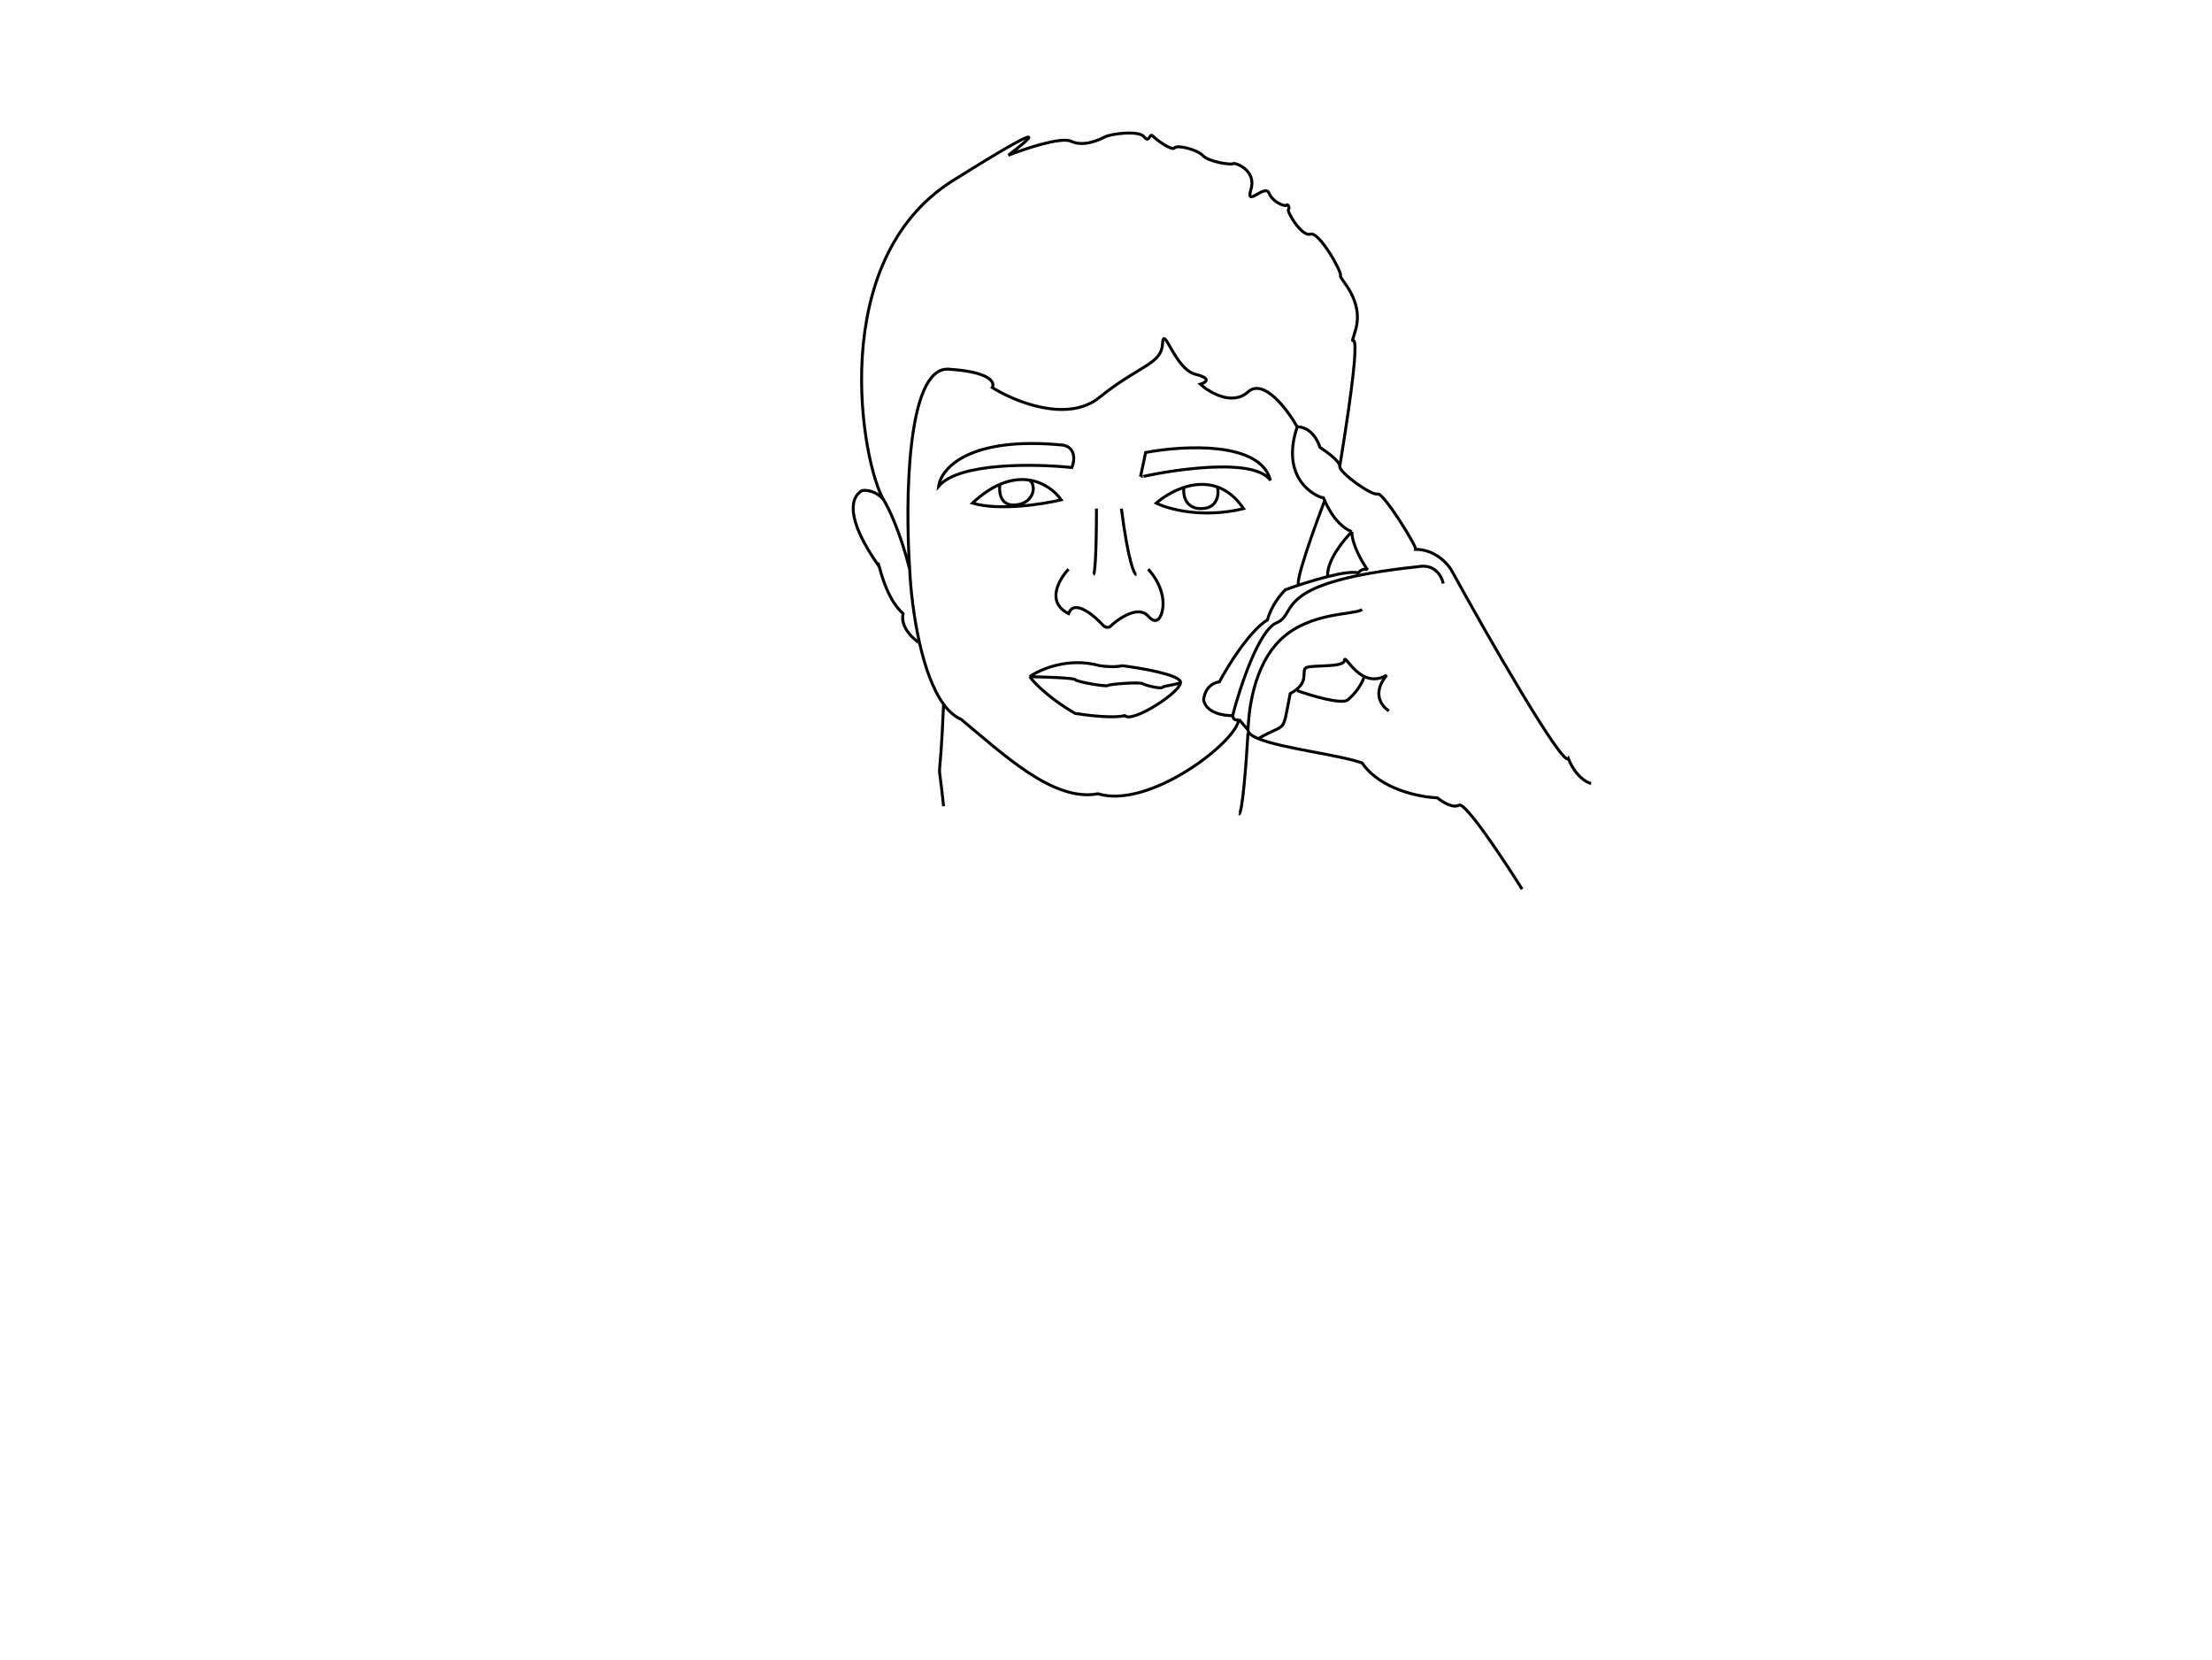
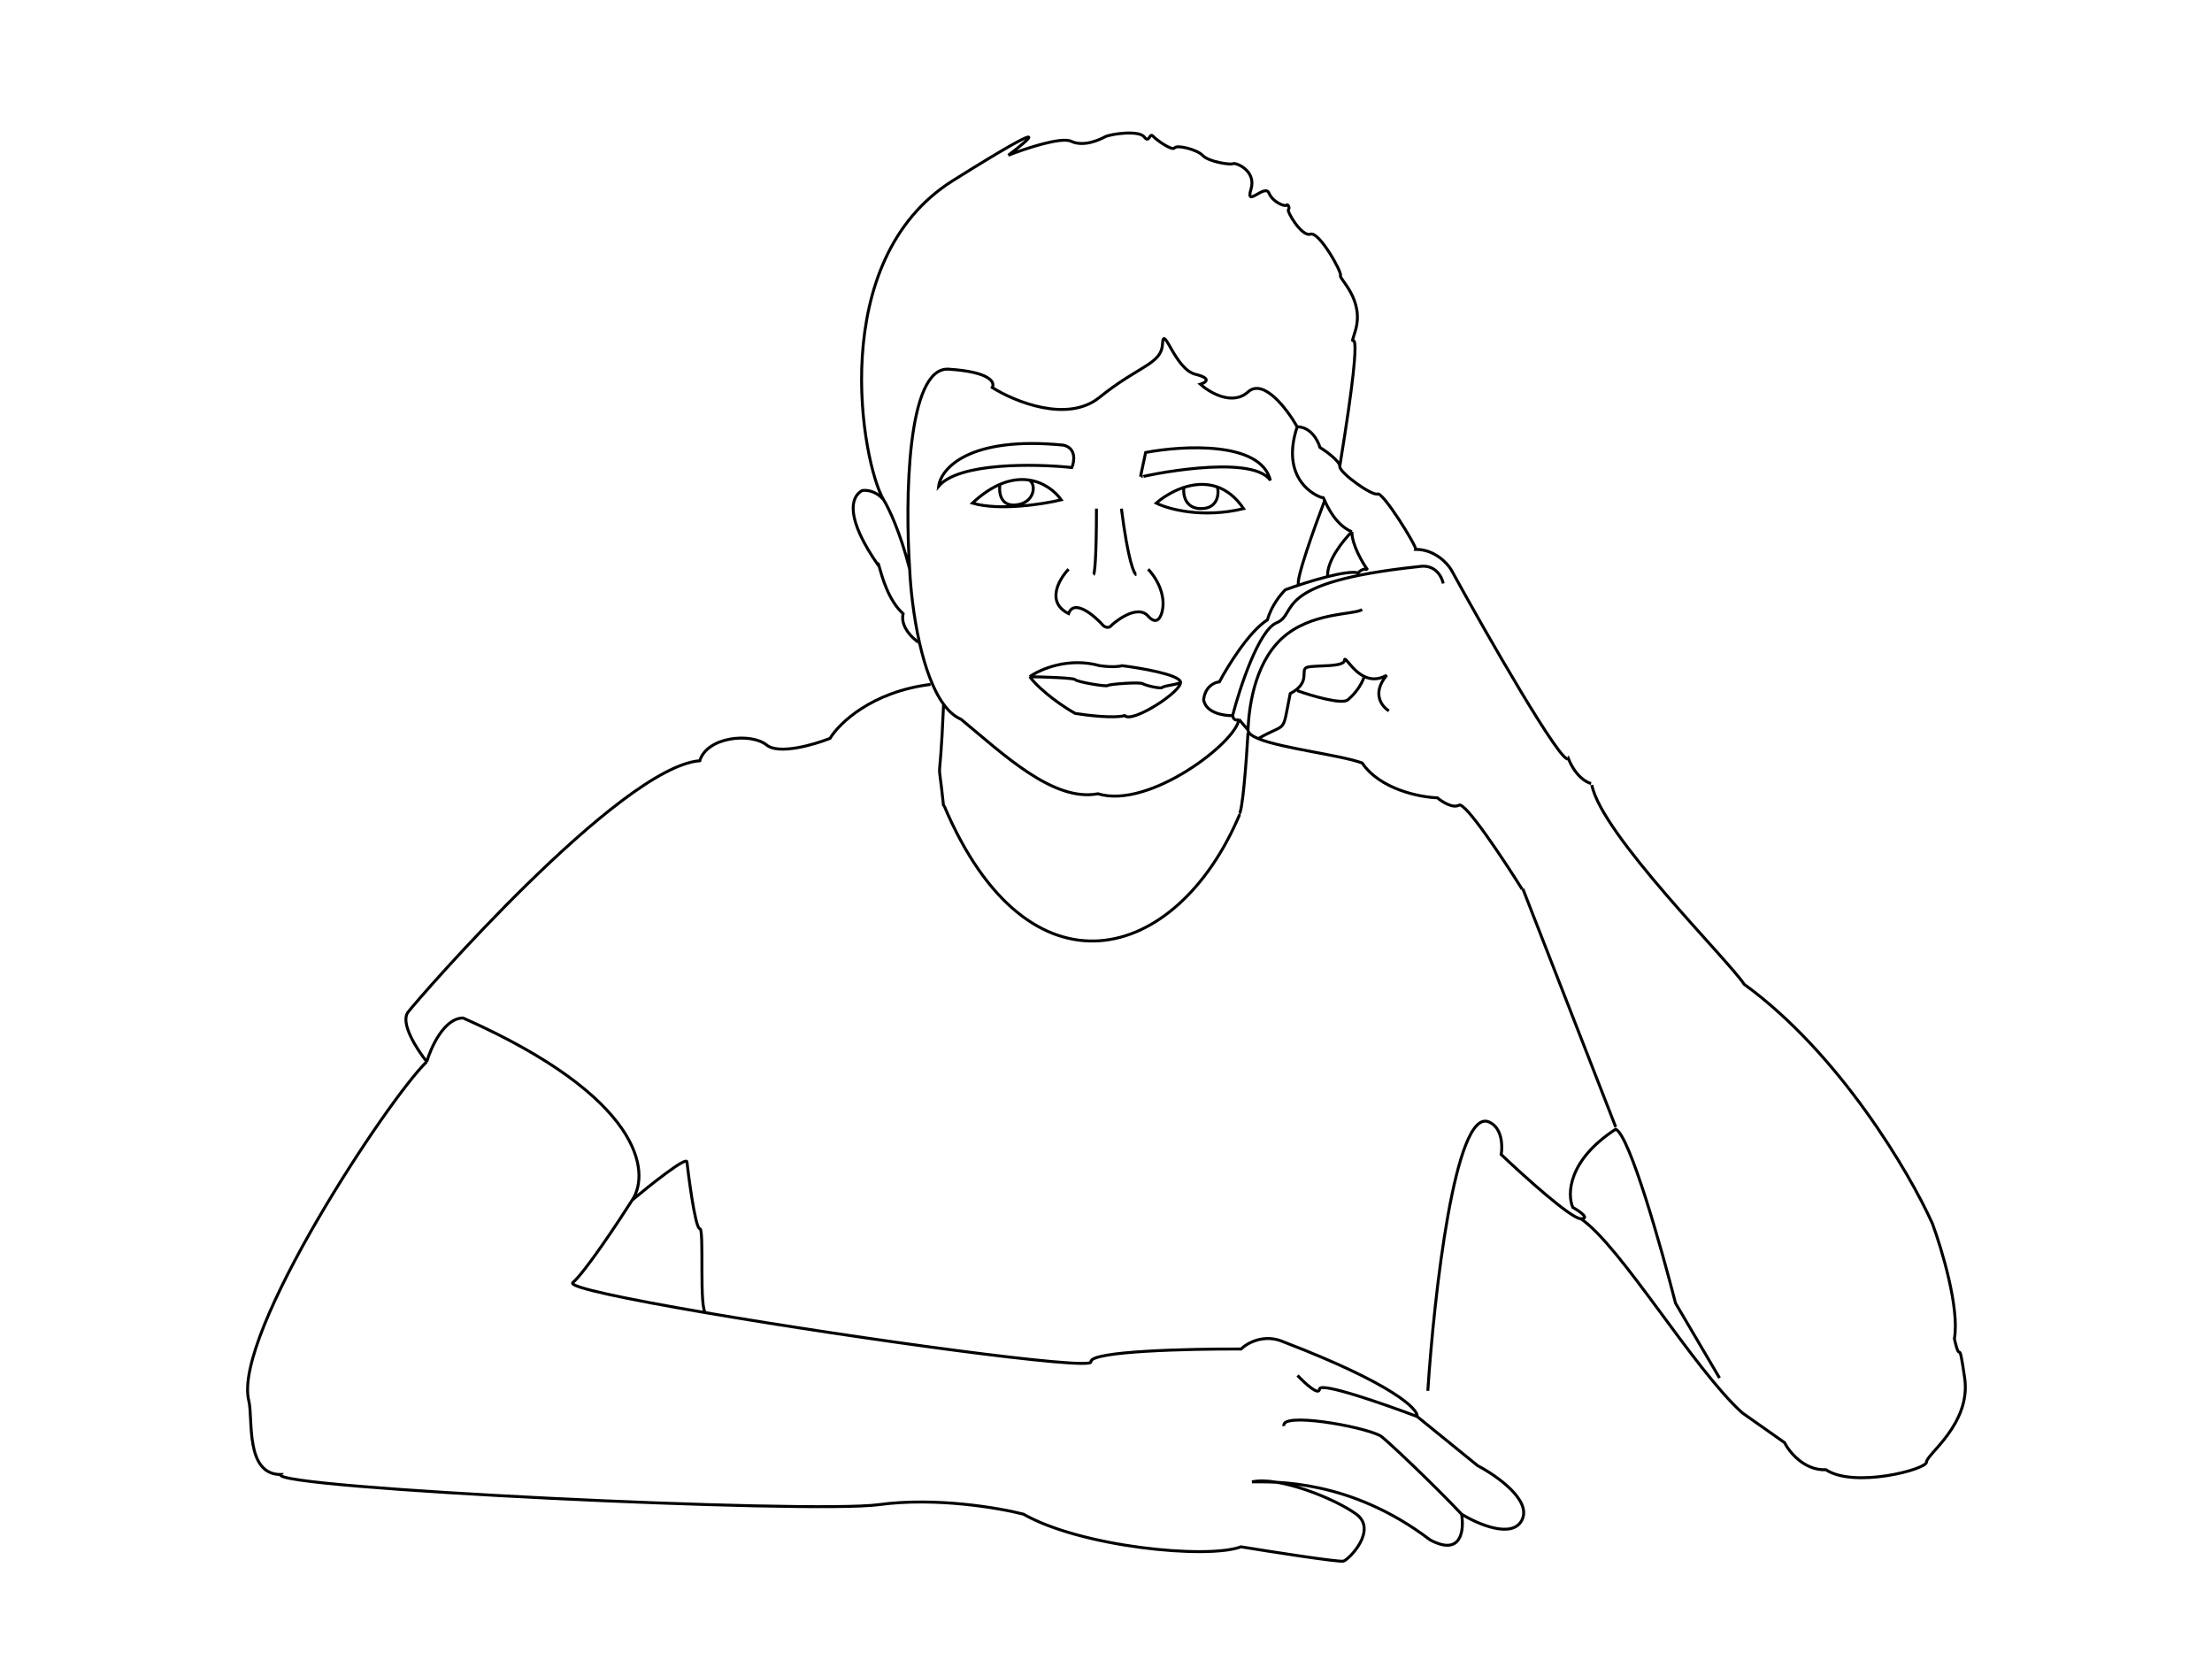
<svg xmlns="http://www.w3.org/2000/svg" width="3014" height="2261" viewBox="0 0 3014 2261" fill="none">
  <path d="M1239.5 775.5C1240.66 801.347 1244.68 839.46 1252.95 876M1239.5 775.5C1226.7 724.7 1210.5 691.333 1204 681M1239.5 775.5C1233.33 683.167 1235.3 499.4 1292.5 503C1349.7 506.6 1356 521.167 1352 528C1382.5 547.167 1454.4 576.7 1498 541.5C1552.5 497.5 1582.5 496.5 1584 468.5C1585.5 440.5 1600.5 503 1629 510C1651.8 515.6 1642.83 521.333 1635.5 523.5C1648.33 535 1679.3 553.2 1700.5 534C1721.7 514.8 1754 557.667 1767.5 581.5M1688 980C1685.5 1010.5 1566 1103 1496 1081.5C1435 1093 1366.5 1027 1309.5 980C1300.56 976.179 1292.65 969.019 1285.69 959.5M1688 980C1682.4 983.2 1680 978 1679.5 975M1688 980L1700.5 994.5M1679.5 975C1667.67 975.333 1643.2 971.5 1640 953.5C1642 935.1 1655.17 929.5 1661.5 929C1673 907.333 1702.2 860.1 1727 844.5C1732.2 825.3 1745.5 809.167 1751.5 803.5C1765.52 798.377 1788.33 790.81 1809 785.616M1679.5 975C1689.33 937 1715.1 858.5 1739.5 848.5C1770 836 1729 793.5 1933 772C1955.4 768 1964.67 785.667 1966.5 795M1842 724.5C1842 742.1 1856.33 766.5 1863.5 776.5C1861.67 775.167 1856.5 774.1 1850.5 780.5C1842.76 778.473 1826.66 781.179 1809 785.616M1842 724.5C1815 713.5 1803 676 1803 678C1803 680 1741.5 660 1767.5 581.5M1842 724.5C1830.33 736.077 1807.4 764.508 1809 785.616M1767.5 581.5C1785.9 581.5 1795.83 600.167 1798.5 609.5C1807.67 615.333 1825.9 628.7 1825.5 635.5M1825.5 635.5C1825 644 1869.5 676 1877 673C1884.5 670 1930.5 744.5 1929 748.5C1954.6 748.5 1972 767.167 1977.5 776.5C2025.17 863.667 2129.5 1045.5 2137 1033.5C2146.6 1057.5 2161.67 1066.17 2168 1067.5M1825.5 635.5C1865.5 391 1833 494.5 1846.5 451.5C1860 408.5 1824 379.5 1826.5 375.5C1829 371.5 1797.5 315 1785.5 319C1773.5 323 1753 287.5 1755.5 285.5C1758 283.5 1754.5 277 1753 279.5C1751.5 282 1734.5 276 1729 263C1723.5 250 1696.5 284 1704.5 258C1712.5 232 1683 221 1680 223C1677 225 1647 220.5 1639 212C1631 203.5 1603.5 197 1600.5 201.5C1597.5 206 1576 191 1571 185.5C1566 180 1566.5 196 1559 186.5C1551.5 177 1513 182.5 1505.5 186.5C1498 190.5 1476.5 200.5 1459.5 192.5C1445.9 186.1 1396.83 202.5 1374 211.5C1406.83 186.667 1437.7 158.8 1298.5 246C1124.5 355 1174.5 631.5 1204 681M2074 1211.5C2048.83 1171.33 1996.4 1092.2 1988 1097C1979.6 1101.8 1964.83 1092.33 1958.5 1087C1934.5 1086.17 1880.4 1075.5 1856 1039.5C1825.31 1028.48 1746.64 1019.64 1714.5 1006.38M1700.5 994.5C1701.5 970.167 1707.08 906.426 1746.5 870C1786 833.5 1845 838 1856 830.5M1700.5 994.5C1700.5 998.87 1705.79 1002.78 1714.5 1006.38M1252.95 876C1253.07 876.5 1225.5 858.5 1230.5 836C1210.39 818.305 1201.28 783.79 1197.97 772M1252.95 876C1260.24 908.219 1270.84 939.215 1285.69 959.5M1196.5 768C1196.7 767.609 1197.16 769.132 1197.97 772M1197.97 772C1151 705.5 1159.17 677.167 1174.5 668.5C1179.83 667.333 1193.2 668.2 1204 681M1554 649.5L1561 616.5C1612.17 606.833 1717.8 600.9 1731 654.5C1705 616.5 1553 649.5 1557 649.5M1456 775.5C1443 789.167 1424.8 820.4 1456 836C1463.6 815.2 1491.17 838.667 1504 853C1506 854.333 1510.7 856.2 1513.5 853C1517 849 1549 822 1564.5 839.5C1576.9 853.5 1582.67 839.333 1584 830.5C1586.17 821.667 1585.3 798.3 1564.5 775.5M1494 693C1494 763 1491.33 782.167 1490 783M1528 693C1537.2 765 1545.5 783 1548.5 783M1403 922C1417 912 1455.7 895 1498.5 907C1515.7 909.4 1526 908 1529 907C1554.5 910.167 1606.1 919 1608.5 929M1403 922C1420.2 944 1451.5 964.5 1465 972C1481.17 974.667 1517.3 979 1532.5 975C1542.5 986 1611.5 941.5 1608.5 929M1403 922C1423 922.333 1463.4 923.6 1465 926C1467 929 1507.5 936 1509.5 934C1511.5 932 1553 929 1557 931.5C1561 934 1582 939 1584 936.5C1586 934 1610.67 932 1608.5 929M1714.5 1006.38C1754.5 983 1746.5 1003 1758 945C1788 929 1770 912 1781.5 909C1793 906 1831.5 909.5 1832 899.5C1832.34 892.795 1841.89 913.517 1859 921.718M1892.5 968.5C1882.83 962.667 1868.7 944.8 1889.5 920C1877.64 926.754 1867.41 925.747 1859 921.718M1767.5 941C1787.17 948 1828.5 960.3 1836.5 953.5C1846.5 945 1854.5 934.435 1859 921.718M1285.69 959.5C1280 1094 1276.87 1013.5 1285.69 1098.5M1700.5 998.5C1698.33 1036.17 1692.8 1111 1688 1109M1362.5 659.918C1350.81 664.935 1338.26 673.127 1325 685.5C1361.8 696.3 1421 687 1446 681C1438.3 670.04 1422.96 657.105 1402 654.025M1362.5 659.918C1360.83 670.112 1362.8 690 1384 688C1410.5 685.5 1412.5 659.05 1402 654.025M1362.5 659.918C1377.15 653.627 1390.43 652.325 1402 654.025M1613 665.5C1612 674.667 1615.3 693 1636.5 693C1663 693 1660.47 666.276 1658.49 663.388M1658.49 663.388C1626.57 652.242 1592.53 670.615 1575.5 685.5C1591.83 693.667 1638.5 706.6 1694.5 693C1683.65 677.011 1671.24 667.842 1658.49 663.388ZM1279 662.5C1282 638.5 1320.2 593.7 1449 606.5C1466.6 610.5 1464 628.5 1460.5 637C1411.5 631.833 1306.6 629.7 1279 662.5Z" stroke="black" stroke-width="4" />
  <path d="M1805.5 680.5C1791.5 717.167 1764.7 791.8 1769.5 797" stroke="black" stroke-width="4" />
+   <path d="M1991.5 2063C1995.17 2084.33 1991.7 2121.2 1948.5 2098C1839.5 2015 1736.12 2019 1706 2019C1742 2011 1818.5 2041.5 1848 2063C1877.5 2084.5 1838 2125 1830.5 2127C1824.5 2128.6 1735 2114.67 1691 2107.5C1644.2 2124.7 1472.5 2107.5 1394.5 2063C1360.83 2054.33 1274.4 2039.6 1198 2050C1102.5 2063 366.5 2027.5 382.5 2009C333.5 2009 345.063 1932.75 339 1908.5C316.5 1818.5 529.5 1496.5 581.5 1446.5M1991.5 2063C1955.33 2024.5 1886.79 1959.27 1880.5 1956C1855.5 1943 1744 1923.5 1749.5 1943M1991.5 2063C2013.67 2076.67 2061.2 2097.3 2074 2070.5C2086.8 2043.7 2039 2010.33 2013.5 1997L1931 1930M1931 1930C1887 1913.33 1798.8 1882.5 1798 1892.5C1797.2 1902.5 1777.67 1884.33 1768 1874M1931 1930C1932.5 1920 1898.3 1885.7 1749.5 1828.5C1722.7 1816.5 1699.33 1829.83 1691 1838C1622 1837.67 1484.5 1840.7 1486.5 1855.5C1488.15 1867.7 1171.85 1824.48 962 1788.59M861.5 1635C841.333 1666.67 796.9 1733.5 780.5 1747.5C773.515 1753.46 853.542 1770.05 962 1788.59M861.5 1635C886 1614.5 935.2 1575.4 936 1583C937 1592.5 947 1674 953.5 1674C960 1674 952 1786.89 962 1788.59M861.5 1635C886.5 1597.5 875.4 1495.4 631 1387C605.4 1387 587.333 1426.67 581.5 1446.5M581.5 1446.5C568.333 1430.17 544.8 1393.8 556 1379C570 1360.5 844.499 1045 953.5 1036.5C963.5 1003.5 1023.5 998 1044.5 1015C1061.3 1028.6 1109.17 1014.67 1131 1006C1143.17 985.667 1187.6 942.5 1268 932.5" stroke="black" stroke-width="4" />
+   <path d="M1945.5 1895C1954 1765 1982.5 1509.7 2028.5 1528.5C2046.9 1536.1 2047.5 1561.33 2045.5 1573C2076.17 1602.17 2140.8 1660.5 2154 1660.5M2154 1660.5C2167.2 1660.5 2152.17 1650.17 2143 1645C2135.33 1627.17 2136.3 1580.9 2201.5 1538.5C2220.3 1546.5 2263.67 1699.83 2283 1775.5L2343 1877.5M2154 1660.5C2208.5 1697.5 2307.5 1865 2374 1925L2431.5 1965.5C2438 1978.33 2458.4 2003.7 2488 2002.5C2526.5 2028 2625.5 2002 2625 1992C2624.5 1982 2686 1940 2677 1877.5C2668 1815 2672 1864 2663 1824C2670.2 1782.8 2646 1702.17 2633 1667C2601.83 1597.83 2506.9 1435.8 2376.5 1341C2355.5 1308.5 2182 1137 2169 1069.5M2201.5 1535.5L2075 1211M1286.5 1098C1401 1368.5 1603 1313.5 1689 1110" stroke="black" stroke-width="4" />
</svg>
